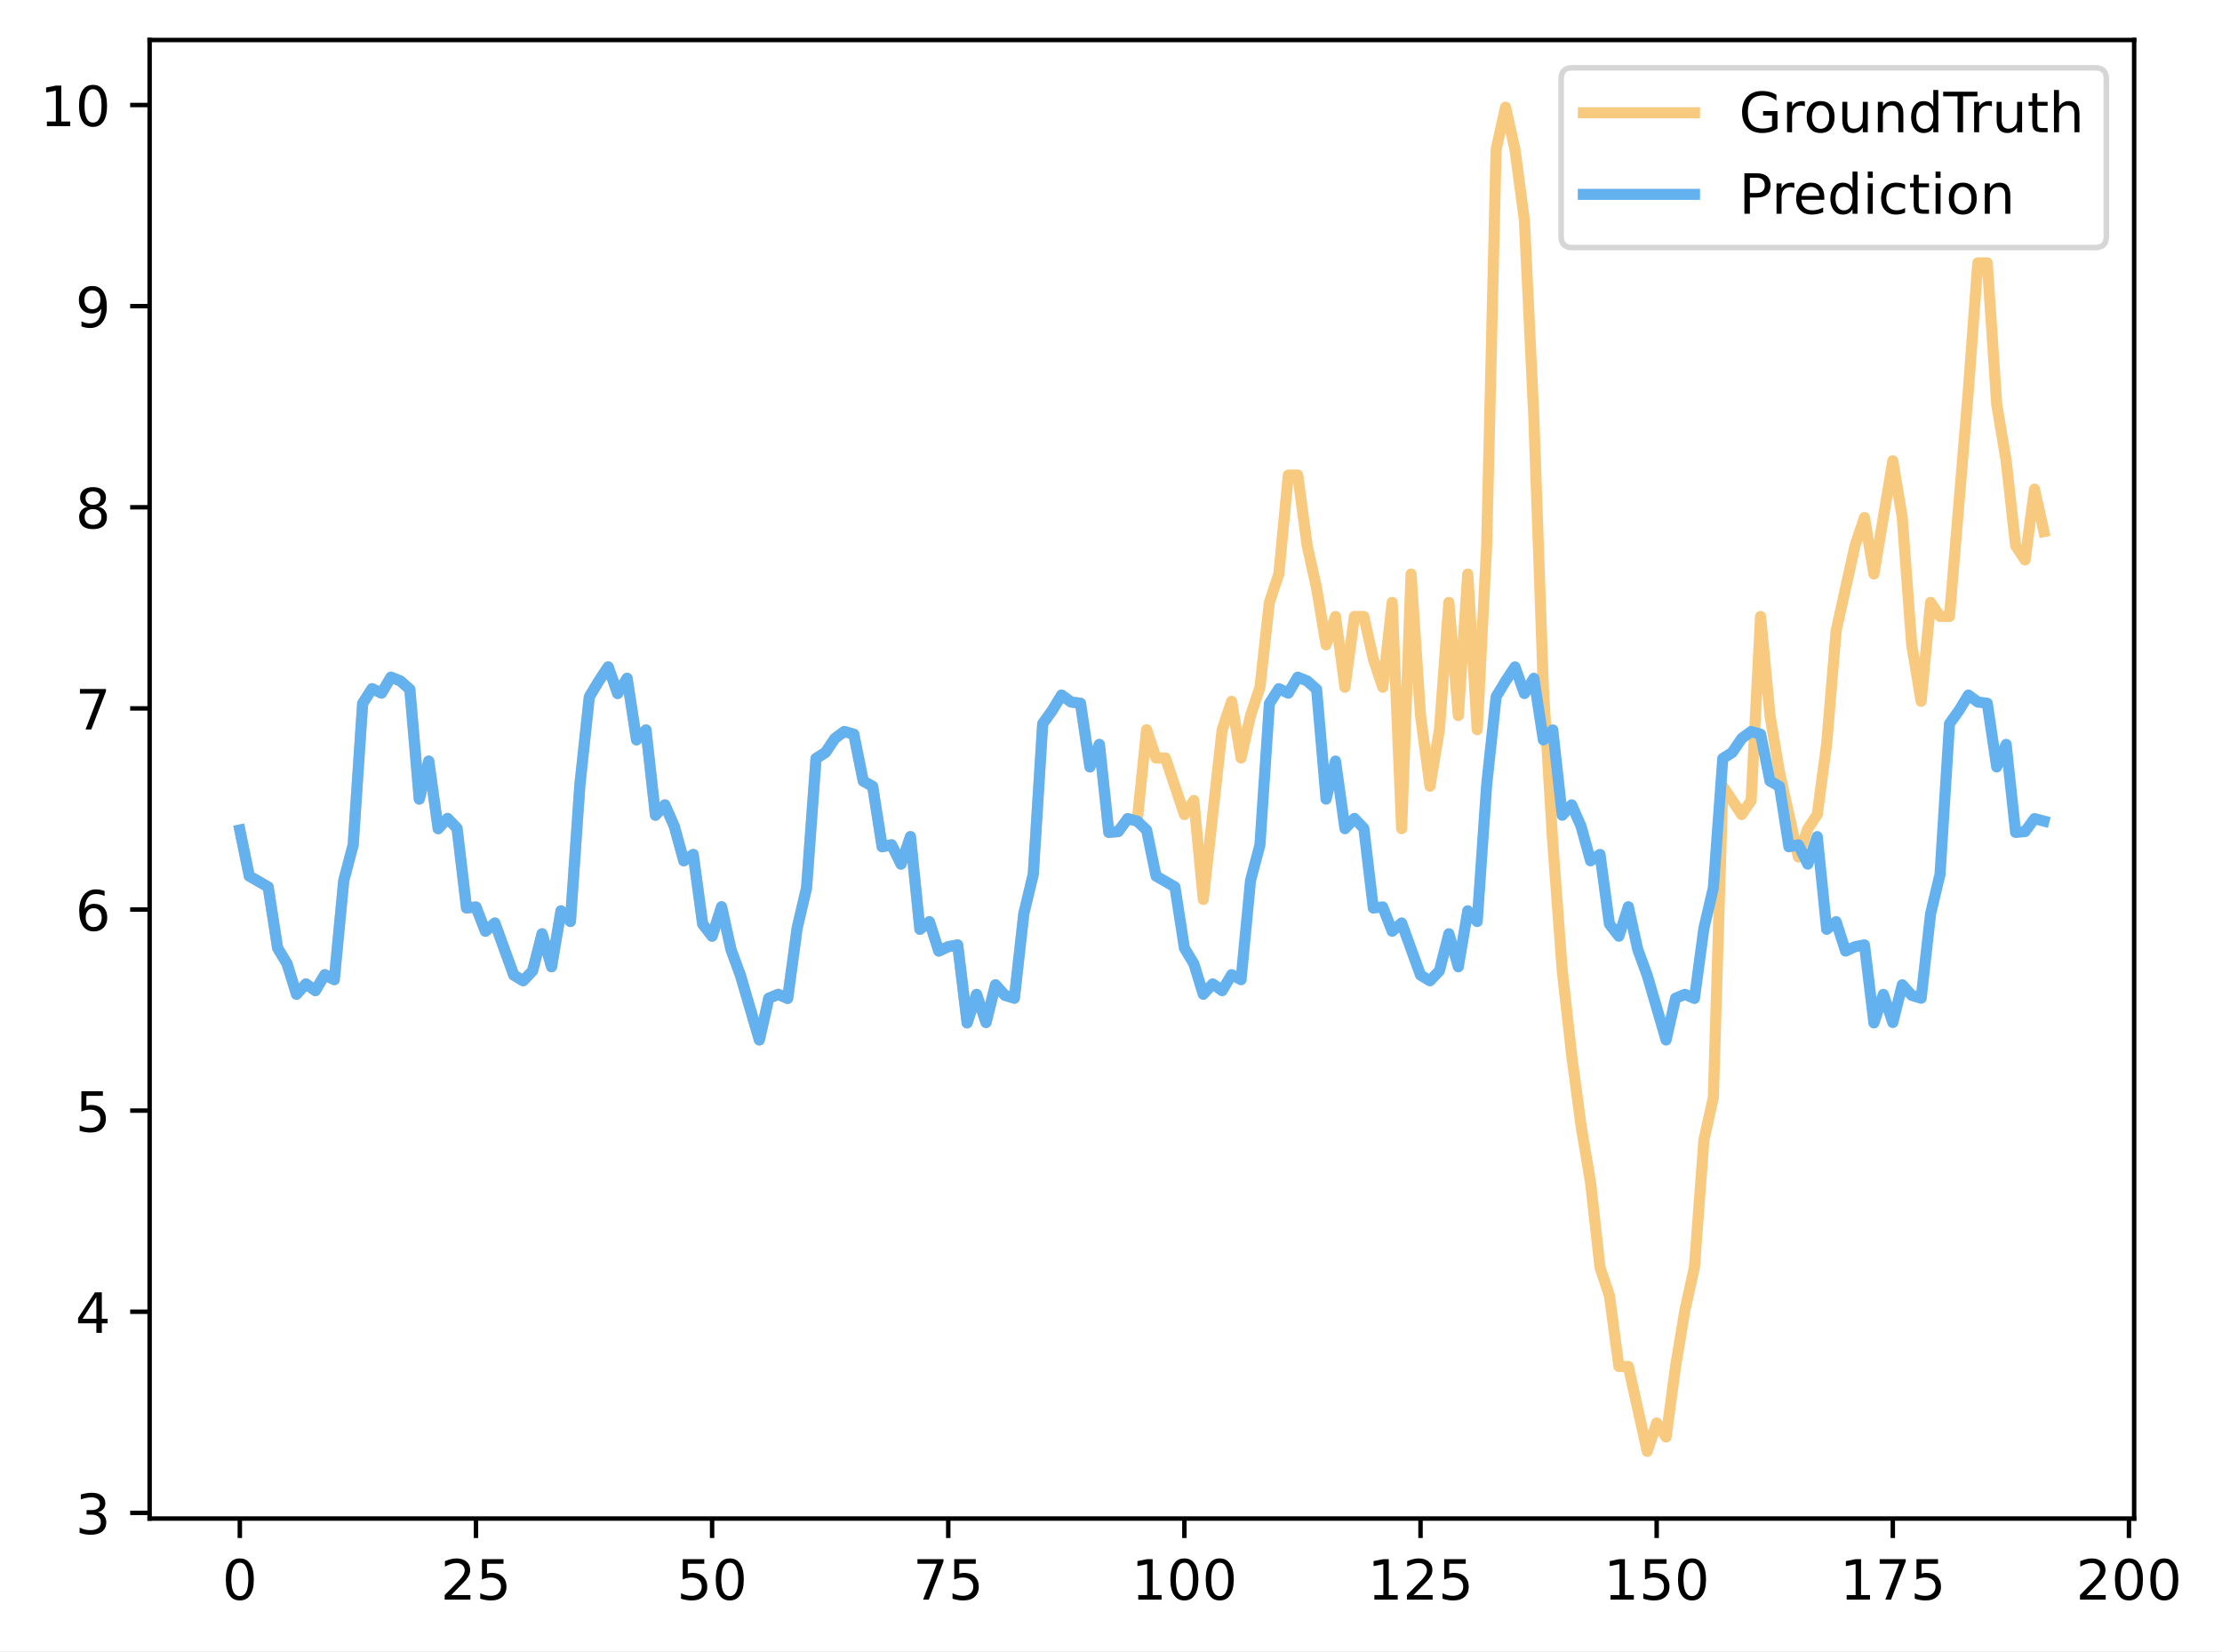
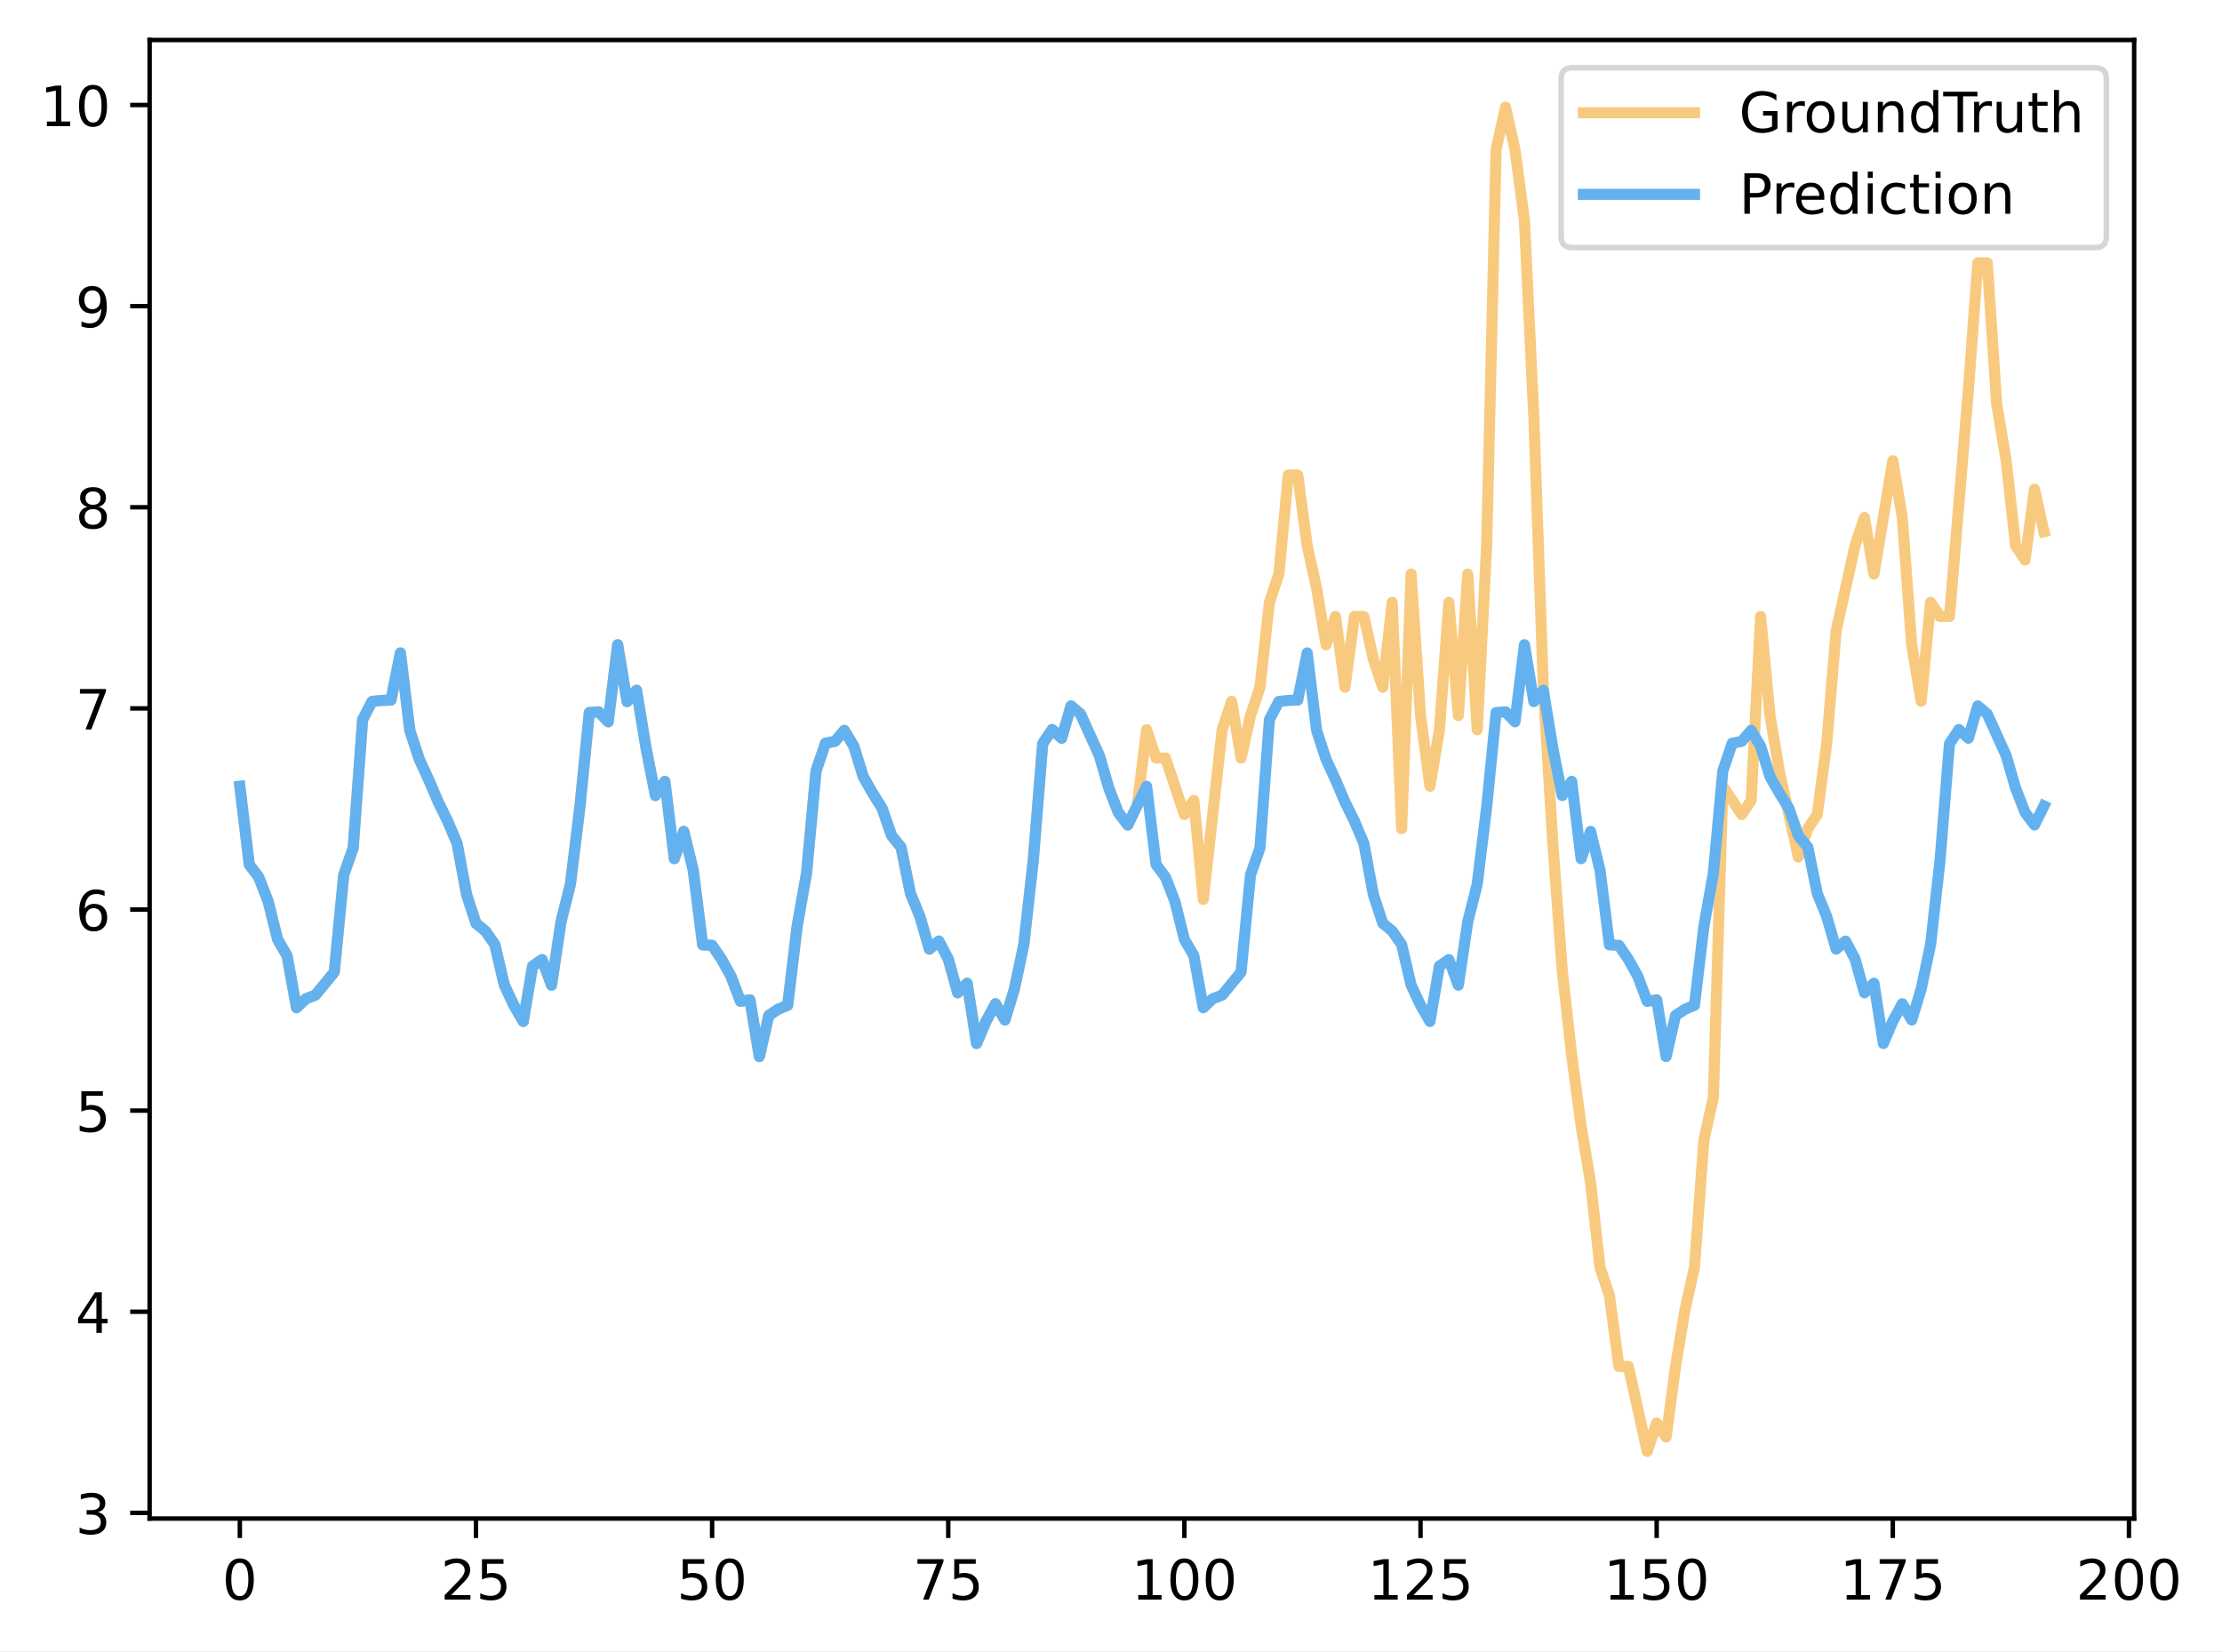
<svg xmlns="http://www.w3.org/2000/svg" xmlns:xlink="http://www.w3.org/1999/xlink" width="399.854pt" height="297.19pt" viewBox="0 0 399.854 297.19" version="1.1">
  <defs>
    <style type="text/css">*{stroke-linejoin: round; stroke-linecap: butt}</style>
  </defs>
  <g id="figure_1">
    <g id="patch_1">
      <path d="M 0 297.19  L 399.854 297.19  L 399.854 0  L 0 0  z " style="fill: #ffffff" />
    </g>
    <g id="axes_1">
      <g id="patch_2">
        <path d="M 26.925 273.312  L 384.045 273.312  L 384.045 7.2  L 26.925 7.2  z " style="fill: #ffffff" />
      </g>
      <g id="matplotlib.axis_1">
        <g id="xtick_1">
          <g id="line2d_1">
            <defs>
-               <path id="m88a2d5b785" d="M 0 0  L 0 3.5  " style="stroke: #000000; stroke-width: 0.8" />
+               <path id="m061a634074" d="M 0 0  L 0 3.5  " style="stroke: #000000; stroke-width: 0.8" />
            </defs>
            <g>
-               <use xlink:href="#m88a2d5b785" x="43.158" y="273.312" style="stroke: #000000; stroke-width: 0.8" />
+               <use xlink:href="#m061a634074" x="43.158" y="273.312" style="stroke: #000000; stroke-width: 0.8" />
            </g>
          </g>
          <g id="text_1">
            <g transform="translate(39.97648 287.9104) scale(0.1 -0.1)">
              <defs>
                <path id="DejaVuSans-30" d="M 2034 4250  Q 1547 4250 1301 3770  Q 1056 3291 1056 2328  Q 1056 1369 1301 889  Q 1547 409 2034 409  Q 2525 409 2770 889  Q 3016 1369 3016 2328  Q 3016 3291 2770 3770  Q 2525 4250 2034 4250  z M 2034 4750  Q 2819 4750 3233 4129  Q 3647 3509 3647 2328  Q 3647 1150 3233 529  Q 2819 -91 2034 -91  Q 1250 -91 836 529  Q 422 1150 422 2328  Q 422 3509 836 4129  Q 1250 4750 2034 4750  z " transform="scale(0.015625)" />
              </defs>
              <use xlink:href="#DejaVuSans-30" />
            </g>
          </g>
        </g>
        <g id="xtick_2">
          <g id="line2d_2">
            <g>
-               <use xlink:href="#m88a2d5b785" x="85.652" y="273.312" style="stroke: #000000; stroke-width: 0.8" />
+               <use xlink:href="#m061a634074" x="85.652" y="273.312" style="stroke: #000000; stroke-width: 0.8" />
            </g>
          </g>
          <g id="text_2">
            <g transform="translate(79.28928 287.9104) scale(0.1 -0.1)">
              <defs>
                <path id="DejaVuSans-32" d="M 1228 531  L 3431 531  L 3431 0  L 469 0  L 469 531  Q 828 903 1448 1529  Q 2069 2156 2228 2338  Q 2531 2678 2651 2914  Q 2772 3150 2772 3378  Q 2772 3750 2511 3984  Q 2250 4219 1831 4219  Q 1534 4219 1204 4116  Q 875 4013 500 3803  L 500 4441  Q 881 4594 1212 4672  Q 1544 4750 1819 4750  Q 2544 4750 2975 4387  Q 3406 4025 3406 3419  Q 3406 3131 3298 2873  Q 3191 2616 2906 2266  Q 2828 2175 2409 1742  Q 1991 1309 1228 531  z " transform="scale(0.015625)" />
                <path id="DejaVuSans-35" d="M 691 4666  L 3169 4666  L 3169 4134  L 1269 4134  L 1269 2991  Q 1406 3038 1543 3061  Q 1681 3084 1819 3084  Q 2600 3084 3056 2656  Q 3513 2228 3513 1497  Q 3513 744 3044 326  Q 2575 -91 1722 -91  Q 1428 -91 1123 -41  Q 819 9 494 109  L 494 744  Q 775 591 1075 516  Q 1375 441 1709 441  Q 2250 441 2565 725  Q 2881 1009 2881 1497  Q 2881 1984 2565 2268  Q 2250 2553 1709 2553  Q 1456 2553 1204 2497  Q 953 2441 691 2322  L 691 4666  z " transform="scale(0.015625)" />
              </defs>
              <use xlink:href="#DejaVuSans-32" />
              <use xlink:href="#DejaVuSans-35" x="63.623" />
            </g>
          </g>
        </g>
        <g id="xtick_3">
          <g id="line2d_3">
            <g>
-               <use xlink:href="#m88a2d5b785" x="128.146" y="273.312" style="stroke: #000000; stroke-width: 0.8" />
+               <use xlink:href="#m061a634074" x="128.146" y="273.312" style="stroke: #000000; stroke-width: 0.8" />
            </g>
          </g>
          <g id="text_3">
            <g transform="translate(121.7833 287.9104) scale(0.1 -0.1)">
              <use xlink:href="#DejaVuSans-35" />
              <use xlink:href="#DejaVuSans-30" x="63.623" />
            </g>
          </g>
        </g>
        <g id="xtick_4">
          <g id="line2d_4">
            <g>
-               <use xlink:href="#m88a2d5b785" x="170.64" y="273.312" style="stroke: #000000; stroke-width: 0.8" />
+               <use xlink:href="#m061a634074" x="170.64" y="273.312" style="stroke: #000000; stroke-width: 0.8" />
            </g>
          </g>
          <g id="text_4">
            <g transform="translate(164.2774 287.9104) scale(0.1 -0.1)">
              <defs>
                <path id="DejaVuSans-37" d="M 525 4666  L 3525 4666  L 3525 4397  L 1831 0  L 1172 0  L 2766 4134  L 525 4134  L 525 4666  z " transform="scale(0.015625)" />
              </defs>
              <use xlink:href="#DejaVuSans-37" />
              <use xlink:href="#DejaVuSans-35" x="63.623" />
            </g>
          </g>
        </g>
        <g id="xtick_5">
          <g id="line2d_5">
            <g>
-               <use xlink:href="#m88a2d5b785" x="213.134" y="273.312" style="stroke: #000000; stroke-width: 0.8" />
+               <use xlink:href="#m061a634074" x="213.134" y="273.312" style="stroke: #000000; stroke-width: 0.8" />
            </g>
          </g>
          <g id="text_5">
            <g transform="translate(203.5902 287.9104) scale(0.1 -0.1)">
              <defs>
                <path id="DejaVuSans-31" d="M 794 531  L 1825 531  L 1825 4091  L 703 3866  L 703 4441  L 1819 4666  L 2450 4666  L 2450 531  L 3481 531  L 3481 0  L 794 0  L 794 531  z " transform="scale(0.015625)" />
              </defs>
              <use xlink:href="#DejaVuSans-31" />
              <use xlink:href="#DejaVuSans-30" x="63.623" />
              <use xlink:href="#DejaVuSans-30" x="127.246" />
            </g>
          </g>
        </g>
        <g id="xtick_6">
          <g id="line2d_6">
            <g>
-               <use xlink:href="#m88a2d5b785" x="255.628" y="273.312" style="stroke: #000000; stroke-width: 0.8" />
+               <use xlink:href="#m061a634074" x="255.628" y="273.312" style="stroke: #000000; stroke-width: 0.8" />
            </g>
          </g>
          <g id="text_6">
            <g transform="translate(246.0842 287.9104) scale(0.1 -0.1)">
              <use xlink:href="#DejaVuSans-31" />
              <use xlink:href="#DejaVuSans-32" x="63.623" />
              <use xlink:href="#DejaVuSans-35" x="127.246" />
            </g>
          </g>
        </g>
        <g id="xtick_7">
          <g id="line2d_7">
            <g>
-               <use xlink:href="#m88a2d5b785" x="298.122" y="273.312" style="stroke: #000000; stroke-width: 0.8" />
+               <use xlink:href="#m061a634074" x="298.122" y="273.312" style="stroke: #000000; stroke-width: 0.8" />
            </g>
          </g>
          <g id="text_7">
            <g transform="translate(288.5783 287.9104) scale(0.1 -0.1)">
              <use xlink:href="#DejaVuSans-31" />
              <use xlink:href="#DejaVuSans-35" x="63.623" />
              <use xlink:href="#DejaVuSans-30" x="127.246" />
            </g>
          </g>
        </g>
        <g id="xtick_8">
          <g id="line2d_8">
            <g>
-               <use xlink:href="#m88a2d5b785" x="340.616" y="273.312" style="stroke: #000000; stroke-width: 0.8" />
+               <use xlink:href="#m061a634074" x="340.616" y="273.312" style="stroke: #000000; stroke-width: 0.8" />
            </g>
          </g>
          <g id="text_8">
            <g transform="translate(331.0723 287.9104) scale(0.1 -0.1)">
              <use xlink:href="#DejaVuSans-31" />
              <use xlink:href="#DejaVuSans-37" x="63.623" />
              <use xlink:href="#DejaVuSans-35" x="127.246" />
            </g>
          </g>
        </g>
        <g id="xtick_9">
          <g id="line2d_9">
            <g>
-               <use xlink:href="#m88a2d5b785" x="383.11" y="273.312" style="stroke: #000000; stroke-width: 0.8" />
+               <use xlink:href="#m061a634074" x="383.11" y="273.312" style="stroke: #000000; stroke-width: 0.8" />
            </g>
          </g>
          <g id="text_9">
            <g transform="translate(373.5664 287.9104) scale(0.1 -0.1)">
              <use xlink:href="#DejaVuSans-32" />
              <use xlink:href="#DejaVuSans-30" x="63.623" />
              <use xlink:href="#DejaVuSans-30" x="127.246" />
            </g>
          </g>
        </g>
      </g>
      <g id="matplotlib.axis_2">
        <g id="ytick_1">
          <g id="line2d_10">
            <defs>
-               <path id="m26660ce7d2" d="M 0 0  L -3.5 0  " style="stroke: #000000; stroke-width: 0.8" />
+               <path id="md935a4dcf0" d="M 0 0  L -3.5 0  " style="stroke: #000000; stroke-width: 0.8" />
            </defs>
            <g>
-               <use xlink:href="#m26660ce7d2" x="26.925" y="272.293" style="stroke: #000000; stroke-width: 0.8" />
+               <use xlink:href="#md935a4dcf0" x="26.925" y="272.293" style="stroke: #000000; stroke-width: 0.8" />
            </g>
          </g>
          <g id="text_10">
            <g transform="translate(13.5625 276.0922) scale(0.1 -0.1)">
              <defs>
                <path id="DejaVuSans-33" d="M 2597 2516  Q 3050 2419 3304 2112  Q 3559 1806 3559 1356  Q 3559 666 3084 287  Q 2609 -91 1734 -91  Q 1441 -91 1130 -33  Q 819 25 488 141  L 488 750  Q 750 597 1062 519  Q 1375 441 1716 441  Q 2309 441 2620 675  Q 2931 909 2931 1356  Q 2931 1769 2642 2001  Q 2353 2234 1838 2234  L 1294 2234  L 1294 2753  L 1863 2753  Q 2328 2753 2575 2939  Q 2822 3125 2822 3475  Q 2822 3834 2567 4026  Q 2313 4219 1838 4219  Q 1578 4219 1281 4162  Q 984 4106 628 3988  L 628 4550  Q 988 4650 1302 4700  Q 1616 4750 1894 4750  Q 2613 4750 3031 4423  Q 3450 4097 3450 3541  Q 3450 3153 3228 2886  Q 3006 2619 2597 2516  z " transform="scale(0.015625)" />
              </defs>
              <use xlink:href="#DejaVuSans-33" />
            </g>
          </g>
        </g>
        <g id="ytick_2">
          <g id="line2d_11">
            <g>
-               <use xlink:href="#m26660ce7d2" x="26.925" y="236.094" style="stroke: #000000; stroke-width: 0.8" />
+               <use xlink:href="#md935a4dcf0" x="26.925" y="236.094" style="stroke: #000000; stroke-width: 0.8" />
            </g>
          </g>
          <g id="text_11">
            <g transform="translate(13.5625 239.8929) scale(0.1 -0.1)">
              <defs>
                <path id="DejaVuSans-34" d="M 2419 4116  L 825 1625  L 2419 1625  L 2419 4116  z M 2253 4666  L 3047 4666  L 3047 1625  L 3713 1625  L 3713 1100  L 3047 1100  L 3047 0  L 2419 0  L 2419 1100  L 313 1100  L 313 1709  L 2253 4666  z " transform="scale(0.015625)" />
              </defs>
              <use xlink:href="#DejaVuSans-34" />
            </g>
          </g>
        </g>
        <g id="ytick_3">
          <g id="line2d_12">
            <g>
-               <use xlink:href="#m26660ce7d2" x="26.925" y="199.894" style="stroke: #000000; stroke-width: 0.8" />
+               <use xlink:href="#md935a4dcf0" x="26.925" y="199.894" style="stroke: #000000; stroke-width: 0.8" />
            </g>
          </g>
          <g id="text_12">
            <g transform="translate(13.5625 203.6936) scale(0.1 -0.1)">
              <use xlink:href="#DejaVuSans-35" />
            </g>
          </g>
        </g>
        <g id="ytick_4">
          <g id="line2d_13">
            <g>
-               <use xlink:href="#m26660ce7d2" x="26.925" y="163.695" style="stroke: #000000; stroke-width: 0.8" />
+               <use xlink:href="#md935a4dcf0" x="26.925" y="163.695" style="stroke: #000000; stroke-width: 0.8" />
            </g>
          </g>
          <g id="text_13">
            <g transform="translate(13.5625 167.4943) scale(0.1 -0.1)">
              <defs>
                <path id="DejaVuSans-36" d="M 2113 2584  Q 1688 2584 1439 2293  Q 1191 2003 1191 1497  Q 1191 994 1439 701  Q 1688 409 2113 409  Q 2538 409 2786 701  Q 3034 994 3034 1497  Q 3034 2003 2786 2293  Q 2538 2584 2113 2584  z M 3366 4563  L 3366 3988  Q 3128 4100 2886 4159  Q 2644 4219 2406 4219  Q 1781 4219 1451 3797  Q 1122 3375 1075 2522  Q 1259 2794 1537 2939  Q 1816 3084 2150 3084  Q 2853 3084 3261 2657  Q 3669 2231 3669 1497  Q 3669 778 3244 343  Q 2819 -91 2113 -91  Q 1303 -91 875 529  Q 447 1150 447 2328  Q 447 3434 972 4092  Q 1497 4750 2381 4750  Q 2619 4750 2861 4703  Q 3103 4656 3366 4563  z " transform="scale(0.015625)" />
              </defs>
              <use xlink:href="#DejaVuSans-36" />
            </g>
          </g>
        </g>
        <g id="ytick_5">
          <g id="line2d_14">
            <g>
-               <use xlink:href="#m26660ce7d2" x="26.925" y="127.496" style="stroke: #000000; stroke-width: 0.8" />
+               <use xlink:href="#md935a4dcf0" x="26.925" y="127.496" style="stroke: #000000; stroke-width: 0.8" />
            </g>
          </g>
          <g id="text_14">
            <g transform="translate(13.5625 131.295) scale(0.1 -0.1)">
              <use xlink:href="#DejaVuSans-37" />
            </g>
          </g>
        </g>
        <g id="ytick_6">
          <g id="line2d_15">
            <g>
-               <use xlink:href="#m26660ce7d2" x="26.925" y="91.296" style="stroke: #000000; stroke-width: 0.8" />
+               <use xlink:href="#md935a4dcf0" x="26.925" y="91.296" style="stroke: #000000; stroke-width: 0.8" />
            </g>
          </g>
          <g id="text_15">
            <g transform="translate(13.5625 95.09566) scale(0.1 -0.1)">
              <defs>
                <path id="DejaVuSans-38" d="M 2034 2216  Q 1584 2216 1326 1975  Q 1069 1734 1069 1313  Q 1069 891 1326 650  Q 1584 409 2034 409  Q 2484 409 2743 651  Q 3003 894 3003 1313  Q 3003 1734 2745 1975  Q 2488 2216 2034 2216  z M 1403 2484  Q 997 2584 770 2862  Q 544 3141 544 3541  Q 544 4100 942 4425  Q 1341 4750 2034 4750  Q 2731 4750 3128 4425  Q 3525 4100 3525 3541  Q 3525 3141 3298 2862  Q 3072 2584 2669 2484  Q 3125 2378 3379 2068  Q 3634 1759 3634 1313  Q 3634 634 3220 271  Q 2806 -91 2034 -91  Q 1263 -91 848 271  Q 434 634 434 1313  Q 434 1759 690 2068  Q 947 2378 1403 2484  z M 1172 3481  Q 1172 3119 1398 2916  Q 1625 2713 2034 2713  Q 2441 2713 2670 2916  Q 2900 3119 2900 3481  Q 2900 3844 2670 4047  Q 2441 4250 2034 4250  Q 1625 4250 1398 4047  Q 1172 3844 1172 3481  z " transform="scale(0.015625)" />
              </defs>
              <use xlink:href="#DejaVuSans-38" />
            </g>
          </g>
        </g>
        <g id="ytick_7">
          <g id="line2d_16">
            <g>
-               <use xlink:href="#m26660ce7d2" x="26.925" y="55.097" style="stroke: #000000; stroke-width: 0.8" />
+               <use xlink:href="#md935a4dcf0" x="26.925" y="55.097" style="stroke: #000000; stroke-width: 0.8" />
            </g>
          </g>
          <g id="text_16">
            <g transform="translate(13.5625 58.89635) scale(0.1 -0.1)">
              <defs>
                <path id="DejaVuSans-39" d="M 703 97  L 703 672  Q 941 559 1184 500  Q 1428 441 1663 441  Q 2288 441 2617 861  Q 2947 1281 2994 2138  Q 2813 1869 2534 1725  Q 2256 1581 1919 1581  Q 1219 1581 811 2004  Q 403 2428 403 3163  Q 403 3881 828 4315  Q 1253 4750 1959 4750  Q 2769 4750 3195 4129  Q 3622 3509 3622 2328  Q 3622 1225 3098 567  Q 2575 -91 1691 -91  Q 1453 -91 1209 -44  Q 966 3 703 97  z M 1959 2075  Q 2384 2075 2632 2365  Q 2881 2656 2881 3163  Q 2881 3666 2632 3958  Q 2384 4250 1959 4250  Q 1534 4250 1286 3958  Q 1038 3666 1038 3163  Q 1038 2656 1286 2365  Q 1534 2075 1959 2075  z " transform="scale(0.015625)" />
              </defs>
              <use xlink:href="#DejaVuSans-39" />
            </g>
          </g>
        </g>
        <g id="ytick_8">
          <g id="line2d_17">
            <g>
-               <use xlink:href="#m26660ce7d2" x="26.925" y="18.898" style="stroke: #000000; stroke-width: 0.8" />
+               <use xlink:href="#md935a4dcf0" x="26.925" y="18.898" style="stroke: #000000; stroke-width: 0.8" />
            </g>
          </g>
          <g id="text_17">
            <g transform="translate(7.2 22.69704) scale(0.1 -0.1)">
              <use xlink:href="#DejaVuSans-31" />
              <use xlink:href="#DejaVuSans-30" x="63.623" />
            </g>
          </g>
        </g>
      </g>
      <g id="line2d_18">
-         <path d="M 43.158 149.397  L 44.857 157.673  L 48.257 159.634  L 49.957 170.626  L 51.657 173.452  L 53.356 178.952  L 55.056 177.082  L 56.756 178.302  L 58.456 175.425  L 60.155 176.325  L 61.855 158.503  L 63.555 152.06  L 65.255 126.622  L 66.954 123.953  L 68.654 124.752  L 70.354 121.877  L 72.054 122.559  L 73.753 124.076  L 75.453 143.828  L 77.153 136.982  L 78.853 149.154  L 80.552 147.302  L 82.252 149.09  L 83.952 163.426  L 85.652 163.238  L 87.352 167.611  L 89.051 166.121  L 92.451 175.5  L 94.151 176.525  L 95.85 174.724  L 97.55 168.058  L 99.25 174.007  L 100.95 163.931  L 102.649 165.859  L 104.349 141.308  L 106.049 125.417  L 107.749 122.59  L 109.448 120.031  L 111.148 124.823  L 112.848 122.079  L 114.548 133.169  L 116.247 131.375  L 117.947 146.729  L 119.647 144.859  L 121.347 148.734  L 123.047 154.93  L 124.746 153.782  L 126.446 166.311  L 128.146 168.504  L 129.846 163.198  L 131.545 170.908  L 133.245 175.551  L 136.645 187.176  L 138.344 179.662  L 140.044 178.961  L 141.744 179.704  L 143.444 167.062  L 145.143 159.804  L 146.843 136.504  L 148.543 135.442  L 150.243 132.907  L 151.942 131.657  L 153.642 132.145  L 155.342 140.58  L 157.042 141.531  L 158.742 152.406  L 160.441 152.046  L 162.141 155.527  L 163.841 150.572  L 165.541 167.264  L 167.24 165.883  L 168.94 171.178  L 170.64 170.387  L 172.34 170.068  L 174.039 184.106  L 175.739 178.972  L 177.439 184.036  L 179.139 177.243  L 180.838 179.143  L 182.538 179.665  L 184.238 164.448  L 185.938 157.363  L 187.637 130.258  L 189.337 127.894  L 191.037 125.1  L 192.737 126.348  L 194.437 126.576  L 196.136 138.037  L 197.836 133.982  L 199.536 149.819  L 201.236 149.667  L 202.935 147.339  L 204.635 147.782  L 206.335 131.333  L 208.035 136.437  L 209.734 136.437  L 213.134 146.609  L 214.834 144.075  L 216.533 161.885  L 219.933 131.333  L 221.633 126.229  L 223.333 136.437  L 225.032 128.799  L 226.732 123.695  L 228.432 108.419  L 230.132 103.315  L 231.831 85.505  L 233.531 85.505  L 235.231 98.211  L 236.931 105.885  L 238.63 116.057  L 240.33 110.953  L 242.03 123.695  L 243.73 110.953  L 245.429 110.953  L 247.129 118.591  L 248.829 123.695  L 250.529 108.419  L 252.228 149.143  L 253.928 103.315  L 255.628 128.799  L 257.328 141.505  L 259.028 131.333  L 260.727 108.419  L 262.427 128.799  L 264.127 103.315  L 265.827 131.333  L 267.526 98.211  L 269.226 26.934  L 270.926 19.296  L 272.626 26.934  L 274.325 39.676  L 276.025 75.296  L 277.725 123.695  L 279.425 151.713  L 281.124 174.627  L 282.824 189.903  L 284.524 202.646  L 286.224 212.818  L 287.923 228.094  L 289.623 233.198  L 291.323 245.94  L 293.023 245.94  L 296.422 261.216  L 298.122 256.112  L 299.822 258.646  L 301.522 245.94  L 303.221 235.732  L 304.921 228.094  L 306.621 205.179  L 308.321 197.541  L 310.02 141.505  L 313.42 146.609  L 315.12 144.075  L 316.819 110.953  L 318.519 128.799  L 320.219 138.971  L 323.618 154.247  L 325.318 149.143  L 327.018 146.609  L 328.718 133.867  L 330.418 113.523  L 333.817 98.211  L 335.517 93.143  L 337.217 103.315  L 340.616 82.934  L 342.316 93.143  L 344.016 116.057  L 345.715 126.229  L 347.415 108.419  L 349.115 110.953  L 350.815 110.953  L 354.214 70.228  L 355.914 47.314  L 357.614 47.314  L 359.313 72.762  L 361.013 82.934  L 362.713 98.211  L 364.413 100.781  L 366.113 88.038  L 367.812 95.677  L 367.812 95.677  " clip-path="url(#p1d4781289d)" style="fill: none; stroke: #f8ca7f; stroke-width: 2; stroke-linecap: square" />
+         <path d="M 43.158 141.517  L 44.857 155.607  L 46.557 157.872  L 48.257 162.255  L 49.957 169.074  L 51.657 172.008  L 53.356 181.378  L 55.056 179.752  L 56.756 179.106  L 60.155 174.957  L 61.855 157.471  L 63.555 152.634  L 65.255 129.519  L 66.954 126.246  L 68.654 126.065  L 70.354 126.002  L 72.054 117.516  L 73.753 131.488  L 75.453 136.67  L 77.153 140.345  L 78.853 144.334  L 80.552 147.785  L 82.252 151.79  L 83.952 160.962  L 85.652 166.177  L 87.352 167.568  L 89.051 170.011  L 90.751 177.281  L 92.451 180.908  L 94.151 183.844  L 95.85 173.874  L 97.55 172.715  L 99.25 177.316  L 100.95 165.907  L 102.649 159.135  L 104.349 145.285  L 106.049 128.253  L 107.749 128.118  L 109.448 129.916  L 111.148 116.039  L 112.848 126.283  L 114.548 124.231  L 116.247 134.594  L 117.947 143.183  L 119.647 140.63  L 121.347 154.545  L 123.047 149.636  L 124.746 156.596  L 126.446 170.054  L 128.146 170.145  L 129.846 172.652  L 131.545 175.709  L 133.245 180.219  L 134.945 179.954  L 136.645 190.168  L 138.344 182.771  L 140.044 181.637  L 141.744 180.942  L 143.444 166.723  L 145.143 157.138  L 146.843 138.787  L 148.543 133.765  L 150.243 133.43  L 151.942 131.459  L 153.642 134.292  L 155.342 139.783  L 157.042 142.767  L 158.742 145.484  L 160.441 150.392  L 162.141 152.483  L 163.841 160.807  L 165.541 164.961  L 167.24 170.827  L 168.94 169.375  L 170.64 172.601  L 172.34 178.687  L 174.039 176.963  L 175.739 187.809  L 177.439 183.814  L 179.139 180.654  L 180.838 183.581  L 182.538 178.028  L 184.238 169.996  L 185.938 154.855  L 187.637 133.845  L 189.337 131.303  L 191.037 132.865  L 192.737 127.054  L 194.437 128.511  L 197.836 136.004  L 199.536 141.852  L 201.236 146.228  L 202.935 148.481  L 204.635 145.051  L 206.335 131.333  L 208.035 136.437  L 209.734 136.437  L 213.134 146.609  L 214.834 144.075  L 216.533 161.885  L 219.933 131.333  L 221.633 126.229  L 223.333 136.437  L 225.032 128.799  L 226.732 123.695  L 228.432 108.419  L 230.132 103.315  L 231.831 85.505  L 233.531 85.505  L 235.231 98.211  L 236.931 105.885  L 238.63 116.057  L 240.33 110.953  L 242.03 123.695  L 243.73 110.953  L 245.429 110.953  L 247.129 118.591  L 248.829 123.695  L 250.529 108.419  L 252.228 149.143  L 253.928 103.315  L 255.628 128.799  L 257.328 141.505  L 259.028 131.333  L 260.727 108.419  L 262.427 128.799  L 264.127 103.315  L 265.827 131.333  L 267.526 98.211  L 269.226 26.934  L 270.926 19.296  L 272.626 26.934  L 274.325 39.676  L 276.025 75.296  L 277.725 123.695  L 279.425 151.713  L 281.124 174.627  L 282.824 189.903  L 284.524 202.646  L 286.224 212.818  L 287.923 228.094  L 289.623 233.198  L 291.323 245.94  L 293.023 245.94  L 296.422 261.216  L 298.122 256.112  L 299.822 258.646  L 301.522 245.94  L 303.221 235.732  L 304.921 228.094  L 306.621 205.179  L 308.321 197.541  L 310.02 141.505  L 313.42 146.609  L 315.12 144.075  L 316.819 110.953  L 318.519 128.799  L 320.219 138.971  L 323.618 154.247  L 325.318 149.143  L 327.018 146.609  L 328.718 133.867  L 330.418 113.523  L 333.817 98.211  L 335.517 93.143  L 337.217 103.315  L 340.616 82.934  L 342.316 93.143  L 344.016 116.057  L 345.715 126.229  L 347.415 108.419  L 349.115 110.953  L 350.815 110.953  L 354.214 70.228  L 355.914 47.314  L 357.614 47.314  L 359.313 72.762  L 361.013 82.934  L 362.713 98.211  L 364.413 100.781  L 366.113 88.038  L 367.812 95.677  L 367.812 95.677  " clip-path="url(#p301063eca1)" style="fill: none; stroke: #f8ca7f; stroke-width: 2; stroke-linecap: square" />
      </g>
      <g id="line2d_19">
-         <path d="M 43.158 149.397  L 44.857 157.673  L 48.257 159.634  L 49.957 170.626  L 51.657 173.452  L 53.356 178.952  L 55.056 177.082  L 56.756 178.302  L 58.456 175.425  L 60.155 176.325  L 61.855 158.503  L 63.555 152.06  L 65.255 126.622  L 66.954 123.953  L 68.654 124.752  L 70.354 121.877  L 72.054 122.559  L 73.753 124.076  L 75.453 143.828  L 77.153 136.982  L 78.853 149.154  L 80.552 147.302  L 82.252 149.09  L 83.952 163.426  L 85.652 163.238  L 87.352 167.611  L 89.051 166.121  L 92.451 175.5  L 94.151 176.525  L 95.85 174.724  L 97.55 168.058  L 99.25 174.007  L 100.95 163.931  L 102.649 165.859  L 104.349 141.308  L 106.049 125.417  L 107.749 122.59  L 109.448 120.031  L 111.148 124.823  L 112.848 122.079  L 114.548 133.169  L 116.247 131.375  L 117.947 146.729  L 119.647 144.859  L 121.347 148.734  L 123.047 154.93  L 124.746 153.782  L 126.446 166.311  L 128.146 168.504  L 129.846 163.198  L 131.545 170.908  L 133.245 175.551  L 136.645 187.176  L 138.344 179.662  L 140.044 178.961  L 141.744 179.704  L 143.444 167.062  L 145.143 159.804  L 146.843 136.504  L 148.543 135.442  L 150.243 132.907  L 151.942 131.657  L 153.642 132.145  L 155.342 140.58  L 157.042 141.531  L 158.742 152.406  L 160.441 152.046  L 162.141 155.527  L 163.841 150.572  L 165.541 167.264  L 167.24 165.883  L 168.94 171.178  L 170.64 170.387  L 172.34 170.068  L 174.039 184.106  L 175.739 178.972  L 177.439 184.036  L 179.139 177.243  L 180.838 179.143  L 182.538 179.665  L 184.238 164.448  L 185.938 157.363  L 187.637 130.258  L 189.337 127.894  L 191.037 125.1  L 192.737 126.348  L 194.437 126.576  L 196.136 138.037  L 197.836 133.982  L 199.536 149.819  L 201.236 149.667  L 202.935 147.339  L 204.635 147.782  L 206.335 149.397  L 208.035 157.673  L 211.434 159.634  L 213.134 170.626  L 214.834 173.452  L 216.533 178.952  L 218.233 177.082  L 219.933 178.302  L 221.633 175.425  L 223.333 176.325  L 225.032 158.503  L 226.732 152.06  L 228.432 126.622  L 230.132 123.953  L 231.831 124.752  L 233.531 121.877  L 235.231 122.559  L 236.931 124.076  L 238.63 143.828  L 240.33 136.982  L 242.03 149.154  L 243.73 147.302  L 245.429 149.09  L 247.129 163.426  L 248.829 163.238  L 250.529 167.611  L 252.228 166.121  L 255.628 175.5  L 257.328 176.525  L 259.028 174.724  L 260.727 168.058  L 262.427 174.007  L 264.127 163.931  L 265.827 165.859  L 267.526 141.308  L 269.226 125.417  L 270.926 122.59  L 272.626 120.031  L 274.325 124.823  L 276.025 122.079  L 277.725 133.169  L 279.425 131.375  L 281.124 146.729  L 282.824 144.859  L 284.524 148.734  L 286.224 154.93  L 287.923 153.782  L 289.623 166.311  L 291.323 168.504  L 293.023 163.198  L 294.723 170.908  L 296.422 175.551  L 299.822 187.176  L 301.522 179.662  L 303.221 178.961  L 304.921 179.704  L 306.621 167.062  L 308.321 159.804  L 310.02 136.504  L 311.72 135.442  L 313.42 132.907  L 315.12 131.657  L 316.819 132.145  L 318.519 140.58  L 320.219 141.531  L 321.919 152.406  L 323.618 152.046  L 325.318 155.527  L 327.018 150.572  L 328.718 167.264  L 330.418 165.883  L 332.117 171.178  L 333.817 170.387  L 335.517 170.068  L 337.217 184.106  L 338.916 178.972  L 340.616 184.036  L 342.316 177.243  L 344.016 179.143  L 345.715 179.665  L 347.415 164.448  L 349.115 157.363  L 350.815 130.258  L 352.514 127.894  L 354.214 125.1  L 355.914 126.348  L 357.614 126.576  L 359.313 138.037  L 361.013 133.982  L 362.713 149.819  L 364.413 149.667  L 366.113 147.339  L 367.812 147.782  L 367.812 147.782  " clip-path="url(#p1d4781289d)" style="fill: none; stroke: #63b1ee; stroke-width: 2; stroke-linecap: square" />
+         <path d="M 43.158 141.517  L 44.857 155.607  L 46.557 157.872  L 48.257 162.255  L 49.957 169.074  L 51.657 172.008  L 53.356 181.378  L 55.056 179.752  L 56.756 179.106  L 60.155 174.957  L 61.855 157.471  L 63.555 152.634  L 65.255 129.519  L 66.954 126.246  L 68.654 126.065  L 70.354 126.002  L 72.054 117.516  L 73.753 131.488  L 75.453 136.67  L 77.153 140.345  L 78.853 144.334  L 80.552 147.785  L 82.252 151.79  L 83.952 160.962  L 85.652 166.177  L 87.352 167.568  L 89.051 170.011  L 90.751 177.281  L 92.451 180.908  L 94.151 183.844  L 95.85 173.874  L 97.55 172.715  L 99.25 177.316  L 100.95 165.907  L 102.649 159.135  L 104.349 145.285  L 106.049 128.253  L 107.749 128.118  L 109.448 129.916  L 111.148 116.039  L 112.848 126.283  L 114.548 124.231  L 116.247 134.594  L 117.947 143.183  L 119.647 140.63  L 121.347 154.545  L 123.047 149.636  L 124.746 156.596  L 126.446 170.054  L 128.146 170.145  L 129.846 172.652  L 131.545 175.709  L 133.245 180.219  L 134.945 179.954  L 136.645 190.168  L 138.344 182.771  L 140.044 181.637  L 141.744 180.942  L 143.444 166.723  L 145.143 157.138  L 146.843 138.787  L 148.543 133.765  L 150.243 133.43  L 151.942 131.459  L 153.642 134.292  L 155.342 139.783  L 157.042 142.767  L 158.742 145.484  L 160.441 150.392  L 162.141 152.483  L 163.841 160.807  L 165.541 164.961  L 167.24 170.827  L 168.94 169.375  L 170.64 172.601  L 172.34 178.687  L 174.039 176.963  L 175.739 187.809  L 177.439 183.814  L 179.139 180.654  L 180.838 183.581  L 182.538 178.028  L 184.238 169.996  L 185.938 154.855  L 187.637 133.845  L 189.337 131.303  L 191.037 132.865  L 192.737 127.054  L 194.437 128.511  L 197.836 136.004  L 199.536 141.852  L 201.236 146.228  L 202.935 148.481  L 206.335 141.517  L 208.035 155.607  L 209.734 157.872  L 211.434 162.255  L 213.134 169.074  L 214.834 172.008  L 216.533 181.378  L 218.233 179.752  L 219.933 179.106  L 223.333 174.957  L 225.032 157.471  L 226.732 152.634  L 228.432 129.519  L 230.132 126.246  L 231.831 126.065  L 233.531 126.002  L 235.231 117.516  L 236.931 131.488  L 238.63 136.67  L 240.33 140.345  L 242.03 144.334  L 243.73 147.785  L 245.429 151.79  L 247.129 160.962  L 248.829 166.177  L 250.529 167.568  L 252.228 170.011  L 253.928 177.281  L 255.628 180.908  L 257.328 183.844  L 259.028 173.874  L 260.727 172.715  L 262.427 177.316  L 264.127 165.907  L 265.827 159.135  L 267.526 145.285  L 269.226 128.253  L 270.926 128.118  L 272.626 129.916  L 274.325 116.039  L 276.025 126.283  L 277.725 124.231  L 279.425 134.594  L 281.124 143.183  L 282.824 140.63  L 284.524 154.545  L 286.224 149.636  L 287.923 156.596  L 289.623 170.054  L 291.323 170.145  L 293.023 172.652  L 294.723 175.709  L 296.422 180.219  L 298.122 179.954  L 299.822 190.168  L 301.522 182.771  L 303.221 181.637  L 304.921 180.942  L 306.621 166.723  L 308.321 157.138  L 310.02 138.787  L 311.72 133.765  L 313.42 133.43  L 315.12 131.459  L 316.819 134.292  L 318.519 139.783  L 320.219 142.767  L 321.919 145.484  L 323.618 150.392  L 325.318 152.483  L 327.018 160.807  L 328.718 164.961  L 330.418 170.827  L 332.117 169.375  L 333.817 172.601  L 335.517 178.687  L 337.217 176.963  L 338.916 187.809  L 340.616 183.814  L 342.316 180.654  L 344.016 183.581  L 345.715 178.028  L 347.415 169.996  L 349.115 154.855  L 350.815 133.845  L 352.514 131.303  L 354.214 132.865  L 355.914 127.054  L 357.614 128.511  L 361.013 136.004  L 362.713 141.852  L 364.413 146.228  L 366.113 148.481  L 367.812 145.051  L 367.812 145.051  " clip-path="url(#p301063eca1)" style="fill: none; stroke: #63b1ee; stroke-width: 2; stroke-linecap: square" />
      </g>
      <g id="patch_3">
        <path d="M 26.925 273.312  L 26.925 7.2  " style="fill: none; stroke: #000000; stroke-width: 0.8; stroke-linejoin: miter; stroke-linecap: square" />
      </g>
      <g id="patch_4">
        <path d="M 384.045 273.312  L 384.045 7.2  " style="fill: none; stroke: #000000; stroke-width: 0.8; stroke-linejoin: miter; stroke-linecap: square" />
      </g>
      <g id="patch_5">
        <path d="M 26.925 273.312  L 384.045 273.312  " style="fill: none; stroke: #000000; stroke-width: 0.8; stroke-linejoin: miter; stroke-linecap: square" />
      </g>
      <g id="patch_6">
        <path d="M 26.925 7.2  L 384.045 7.2  " style="fill: none; stroke: #000000; stroke-width: 0.8; stroke-linejoin: miter; stroke-linecap: square" />
      </g>
      <g id="legend_1">
        <g id="patch_7">
          <path d="M 282.929 44.556  L 377.045 44.556  Q 379.045 44.556 379.045 42.556  L 379.045 14.2  Q 379.045 12.2 377.045 12.2  L 282.929 12.2  Q 280.929 12.2 280.929 14.2  L 280.929 42.556  Q 280.929 44.556 282.929 44.556  z " style="fill: #ffffff; opacity: 0.8; stroke: #cccccc; stroke-linejoin: miter" />
        </g>
        <g id="line2d_20">
          <path d="M 284.929 20.298  L 294.929 20.298  L 304.929 20.298  " style="fill: none; stroke: #f8ca7f; stroke-width: 2; stroke-linecap: square" />
        </g>
        <g id="text_18">
          <g transform="translate(312.9294 23.79844) scale(0.1 -0.1)">
            <defs>
              <path id="DejaVuSans-47" d="M 3809 666  L 3809 1919  L 2778 1919  L 2778 2438  L 4434 2438  L 4434 434  Q 4069 175 3628 42  Q 3188 -91 2688 -91  Q 1594 -91 976 548  Q 359 1188 359 2328  Q 359 3472 976 4111  Q 1594 4750 2688 4750  Q 3144 4750 3555 4637  Q 3966 4525 4313 4306  L 4313 3634  Q 3963 3931 3569 4081  Q 3175 4231 2741 4231  Q 1884 4231 1454 3753  Q 1025 3275 1025 2328  Q 1025 1384 1454 906  Q 1884 428 2741 428  Q 3075 428 3337 486  Q 3600 544 3809 666  z " transform="scale(0.015625)" />
              <path id="DejaVuSans-72" d="M 2631 2963  Q 2534 3019 2420 3045  Q 2306 3072 2169 3072  Q 1681 3072 1420 2755  Q 1159 2438 1159 1844  L 1159 0  L 581 0  L 581 3500  L 1159 3500  L 1159 2956  Q 1341 3275 1631 3429  Q 1922 3584 2338 3584  Q 2397 3584 2469 3576  Q 2541 3569 2628 3553  L 2631 2963  z " transform="scale(0.015625)" />
              <path id="DejaVuSans-6f" d="M 1959 3097  Q 1497 3097 1228 2736  Q 959 2375 959 1747  Q 959 1119 1226 758  Q 1494 397 1959 397  Q 2419 397 2687 759  Q 2956 1122 2956 1747  Q 2956 2369 2687 2733  Q 2419 3097 1959 3097  z M 1959 3584  Q 2709 3584 3137 3096  Q 3566 2609 3566 1747  Q 3566 888 3137 398  Q 2709 -91 1959 -91  Q 1206 -91 779 398  Q 353 888 353 1747  Q 353 2609 779 3096  Q 1206 3584 1959 3584  z " transform="scale(0.015625)" />
              <path id="DejaVuSans-75" d="M 544 1381  L 544 3500  L 1119 3500  L 1119 1403  Q 1119 906 1312 657  Q 1506 409 1894 409  Q 2359 409 2629 706  Q 2900 1003 2900 1516  L 2900 3500  L 3475 3500  L 3475 0  L 2900 0  L 2900 538  Q 2691 219 2414 64  Q 2138 -91 1772 -91  Q 1169 -91 856 284  Q 544 659 544 1381  z M 1991 3584  L 1991 3584  z " transform="scale(0.015625)" />
              <path id="DejaVuSans-6e" d="M 3513 2113  L 3513 0  L 2938 0  L 2938 2094  Q 2938 2591 2744 2837  Q 2550 3084 2163 3084  Q 1697 3084 1428 2787  Q 1159 2491 1159 1978  L 1159 0  L 581 0  L 581 3500  L 1159 3500  L 1159 2956  Q 1366 3272 1645 3428  Q 1925 3584 2291 3584  Q 2894 3584 3203 3211  Q 3513 2838 3513 2113  z " transform="scale(0.015625)" />
              <path id="DejaVuSans-64" d="M 2906 2969  L 2906 4863  L 3481 4863  L 3481 0  L 2906 0  L 2906 525  Q 2725 213 2448 61  Q 2172 -91 1784 -91  Q 1150 -91 751 415  Q 353 922 353 1747  Q 353 2572 751 3078  Q 1150 3584 1784 3584  Q 2172 3584 2448 3432  Q 2725 3281 2906 2969  z M 947 1747  Q 947 1113 1208 752  Q 1469 391 1925 391  Q 2381 391 2643 752  Q 2906 1113 2906 1747  Q 2906 2381 2643 2742  Q 2381 3103 1925 3103  Q 1469 3103 1208 2742  Q 947 2381 947 1747  z " transform="scale(0.015625)" />
              <path id="DejaVuSans-54" d="M -19 4666  L 3928 4666  L 3928 4134  L 2272 4134  L 2272 0  L 1638 0  L 1638 4134  L -19 4134  L -19 4666  z " transform="scale(0.015625)" />
              <path id="DejaVuSans-74" d="M 1172 4494  L 1172 3500  L 2356 3500  L 2356 3053  L 1172 3053  L 1172 1153  Q 1172 725 1289 603  Q 1406 481 1766 481  L 2356 481  L 2356 0  L 1766 0  Q 1100 0 847 248  Q 594 497 594 1153  L 594 3053  L 172 3053  L 172 3500  L 594 3500  L 594 4494  L 1172 4494  z " transform="scale(0.015625)" />
              <path id="DejaVuSans-68" d="M 3513 2113  L 3513 0  L 2938 0  L 2938 2094  Q 2938 2591 2744 2837  Q 2550 3084 2163 3084  Q 1697 3084 1428 2787  Q 1159 2491 1159 1978  L 1159 0  L 581 0  L 581 4863  L 1159 4863  L 1159 2956  Q 1366 3272 1645 3428  Q 1925 3584 2291 3584  Q 2894 3584 3203 3211  Q 3513 2838 3513 2113  z " transform="scale(0.015625)" />
            </defs>
            <use xlink:href="#DejaVuSans-47" />
            <use xlink:href="#DejaVuSans-72" x="77.49" />
            <use xlink:href="#DejaVuSans-6f" x="116.354" />
            <use xlink:href="#DejaVuSans-75" x="177.535" />
            <use xlink:href="#DejaVuSans-6e" x="240.914" />
            <use xlink:href="#DejaVuSans-64" x="304.293" />
            <use xlink:href="#DejaVuSans-54" x="367.77" />
            <use xlink:href="#DejaVuSans-72" x="414.104" />
            <use xlink:href="#DejaVuSans-75" x="455.217" />
            <use xlink:href="#DejaVuSans-74" x="518.596" />
            <use xlink:href="#DejaVuSans-68" x="557.805" />
          </g>
        </g>
        <g id="line2d_21">
          <path d="M 284.929 34.977  L 294.929 34.977  L 304.929 34.977  " style="fill: none; stroke: #63b1ee; stroke-width: 2; stroke-linecap: square" />
        </g>
        <g id="text_19">
          <g transform="translate(312.9294 38.47656) scale(0.1 -0.1)">
            <defs>
              <path id="DejaVuSans-50" d="M 1259 4147  L 1259 2394  L 2053 2394  Q 2494 2394 2734 2622  Q 2975 2850 2975 3272  Q 2975 3691 2734 3919  Q 2494 4147 2053 4147  L 1259 4147  z M 628 4666  L 2053 4666  Q 2838 4666 3239 4311  Q 3641 3956 3641 3272  Q 3641 2581 3239 2228  Q 2838 1875 2053 1875  L 1259 1875  L 1259 0  L 628 0  L 628 4666  z " transform="scale(0.015625)" />
              <path id="DejaVuSans-65" d="M 3597 1894  L 3597 1613  L 953 1613  Q 991 1019 1311 708  Q 1631 397 2203 397  Q 2534 397 2845 478  Q 3156 559 3463 722  L 3463 178  Q 3153 47 2828 -22  Q 2503 -91 2169 -91  Q 1331 -91 842 396  Q 353 884 353 1716  Q 353 2575 817 3079  Q 1281 3584 2069 3584  Q 2775 3584 3186 3129  Q 3597 2675 3597 1894  z M 3022 2063  Q 3016 2534 2758 2815  Q 2500 3097 2075 3097  Q 1594 3097 1305 2825  Q 1016 2553 972 2059  L 3022 2063  z " transform="scale(0.015625)" />
              <path id="DejaVuSans-69" d="M 603 3500  L 1178 3500  L 1178 0  L 603 0  L 603 3500  z M 603 4863  L 1178 4863  L 1178 4134  L 603 4134  L 603 4863  z " transform="scale(0.015625)" />
              <path id="DejaVuSans-63" d="M 3122 3366  L 3122 2828  Q 2878 2963 2633 3030  Q 2388 3097 2138 3097  Q 1578 3097 1268 2742  Q 959 2388 959 1747  Q 959 1106 1268 751  Q 1578 397 2138 397  Q 2388 397 2633 464  Q 2878 531 3122 666  L 3122 134  Q 2881 22 2623 -34  Q 2366 -91 2075 -91  Q 1284 -91 818 406  Q 353 903 353 1747  Q 353 2603 823 3093  Q 1294 3584 2113 3584  Q 2378 3584 2631 3529  Q 2884 3475 3122 3366  z " transform="scale(0.015625)" />
            </defs>
            <use xlink:href="#DejaVuSans-50" />
            <use xlink:href="#DejaVuSans-72" x="58.553" />
            <use xlink:href="#DejaVuSans-65" x="97.416" />
            <use xlink:href="#DejaVuSans-64" x="158.939" />
            <use xlink:href="#DejaVuSans-69" x="222.416" />
            <use xlink:href="#DejaVuSans-63" x="250.199" />
            <use xlink:href="#DejaVuSans-74" x="305.18" />
            <use xlink:href="#DejaVuSans-69" x="344.389" />
            <use xlink:href="#DejaVuSans-6f" x="372.172" />
            <use xlink:href="#DejaVuSans-6e" x="433.354" />
          </g>
        </g>
      </g>
    </g>
  </g>
  <defs>
-     <clipPath id="p1d4781289d">
+     <clipPath id="p301063eca1">
      <rect x="26.925" y="7.2" width="357.12" height="266.112" />
    </clipPath>
  </defs>
</svg>
